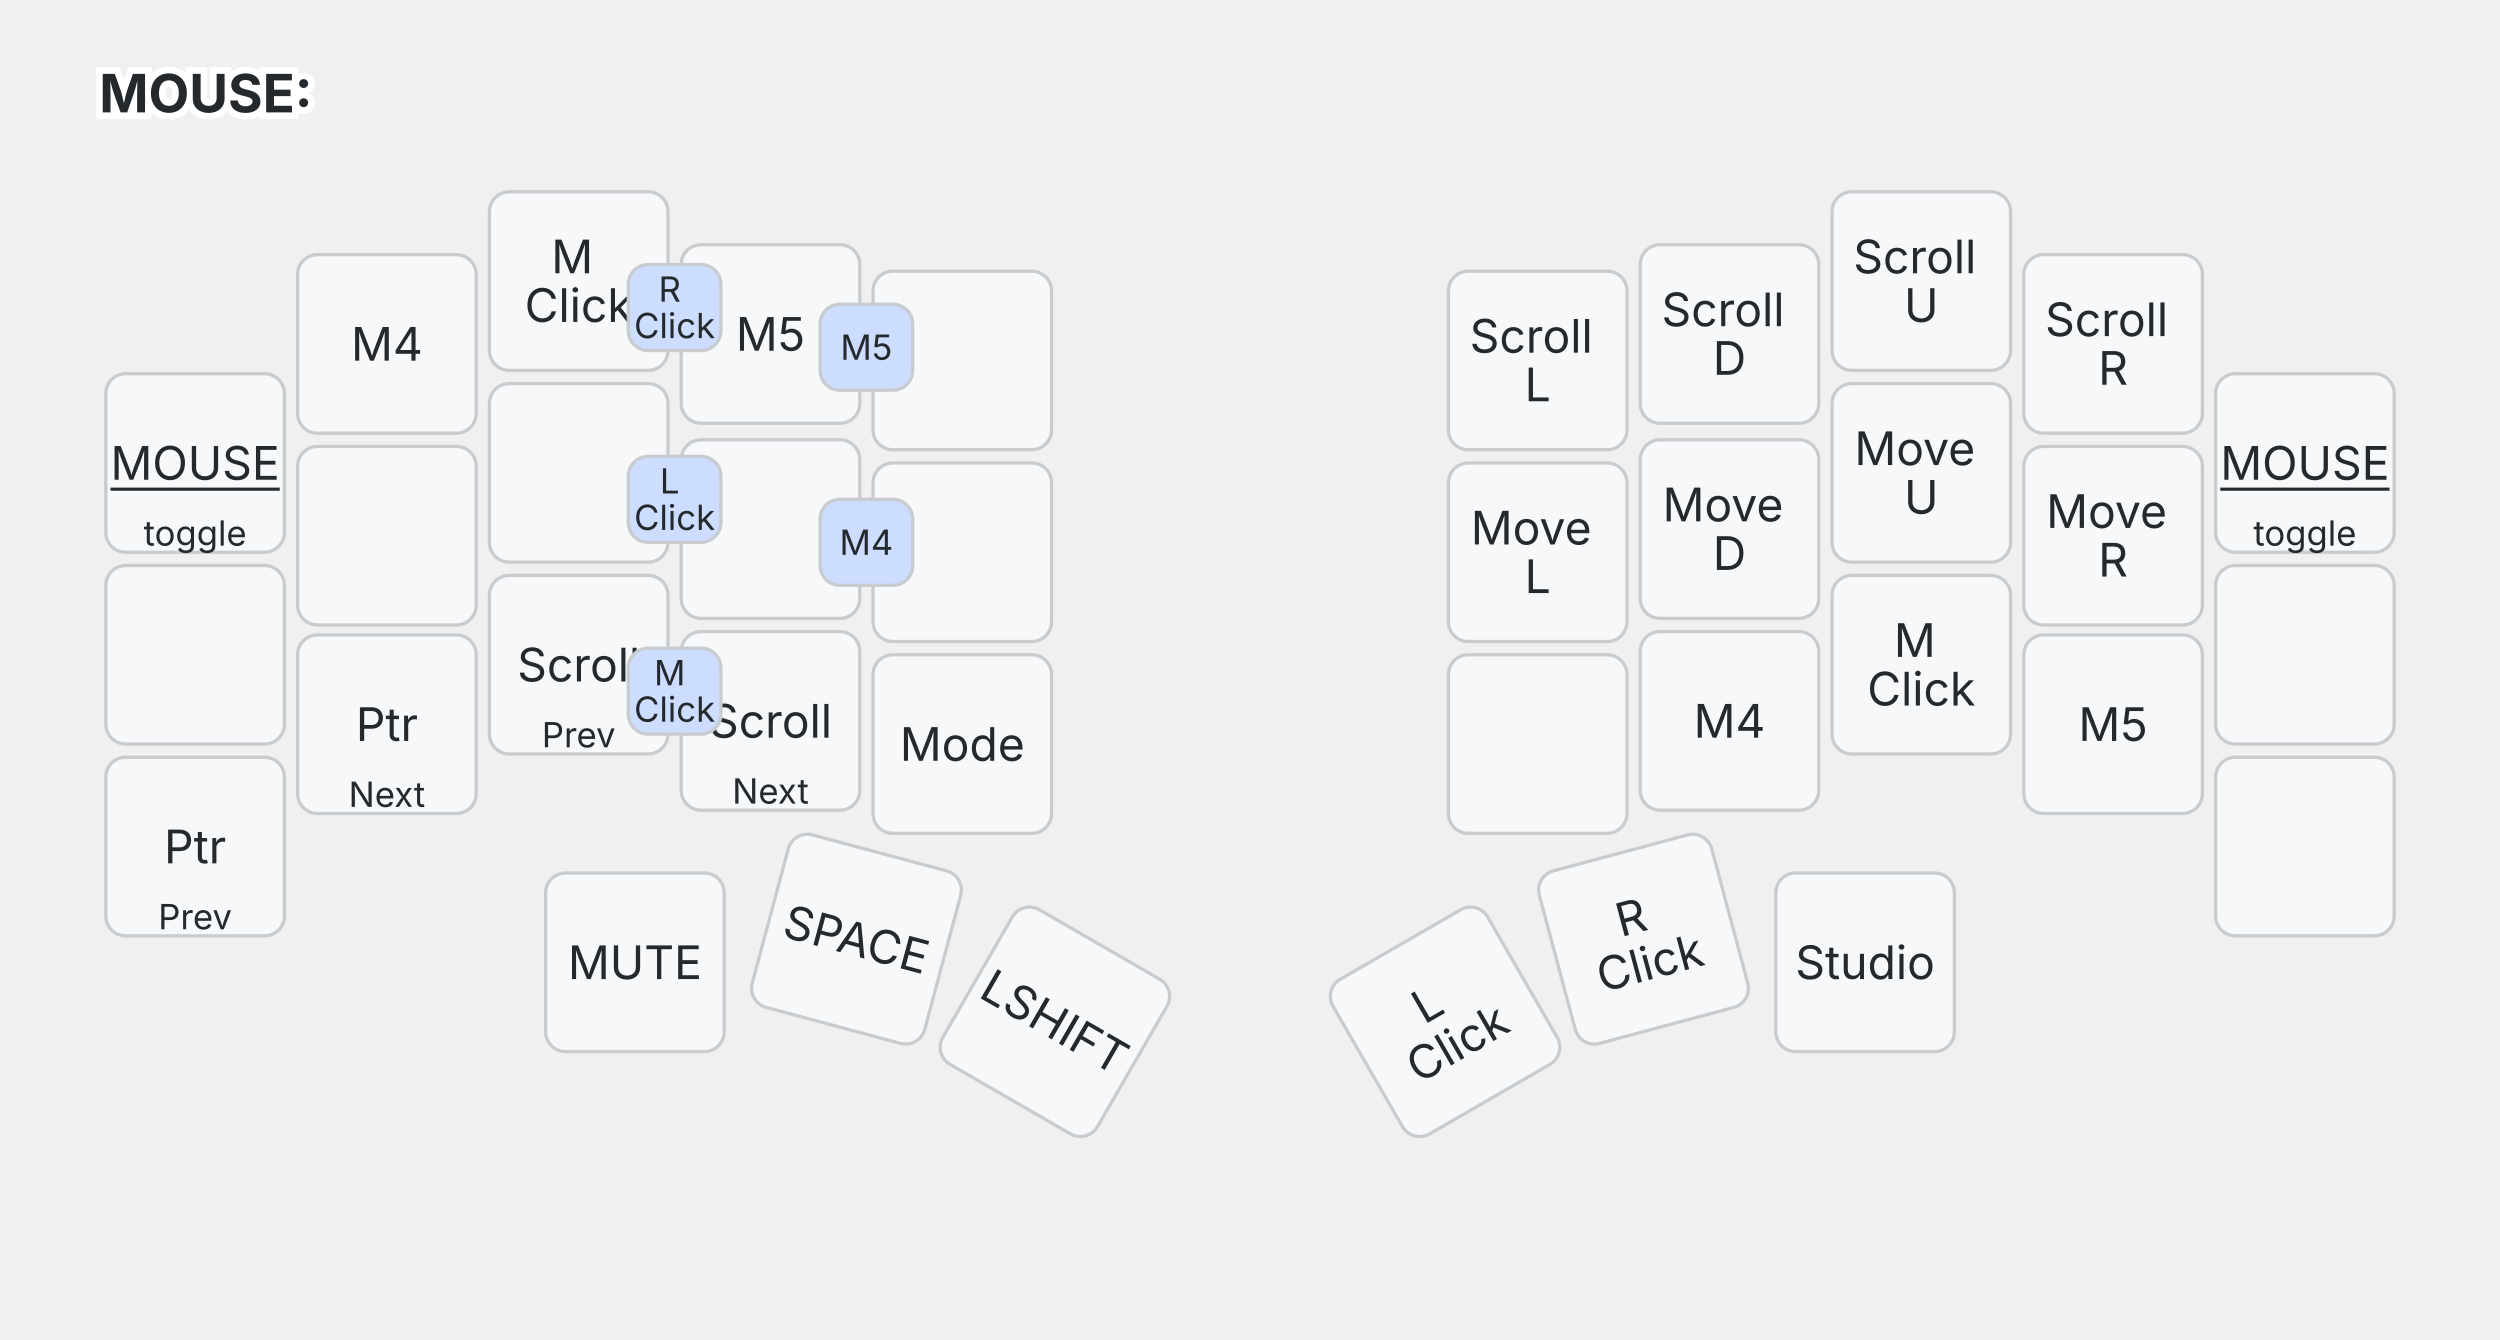
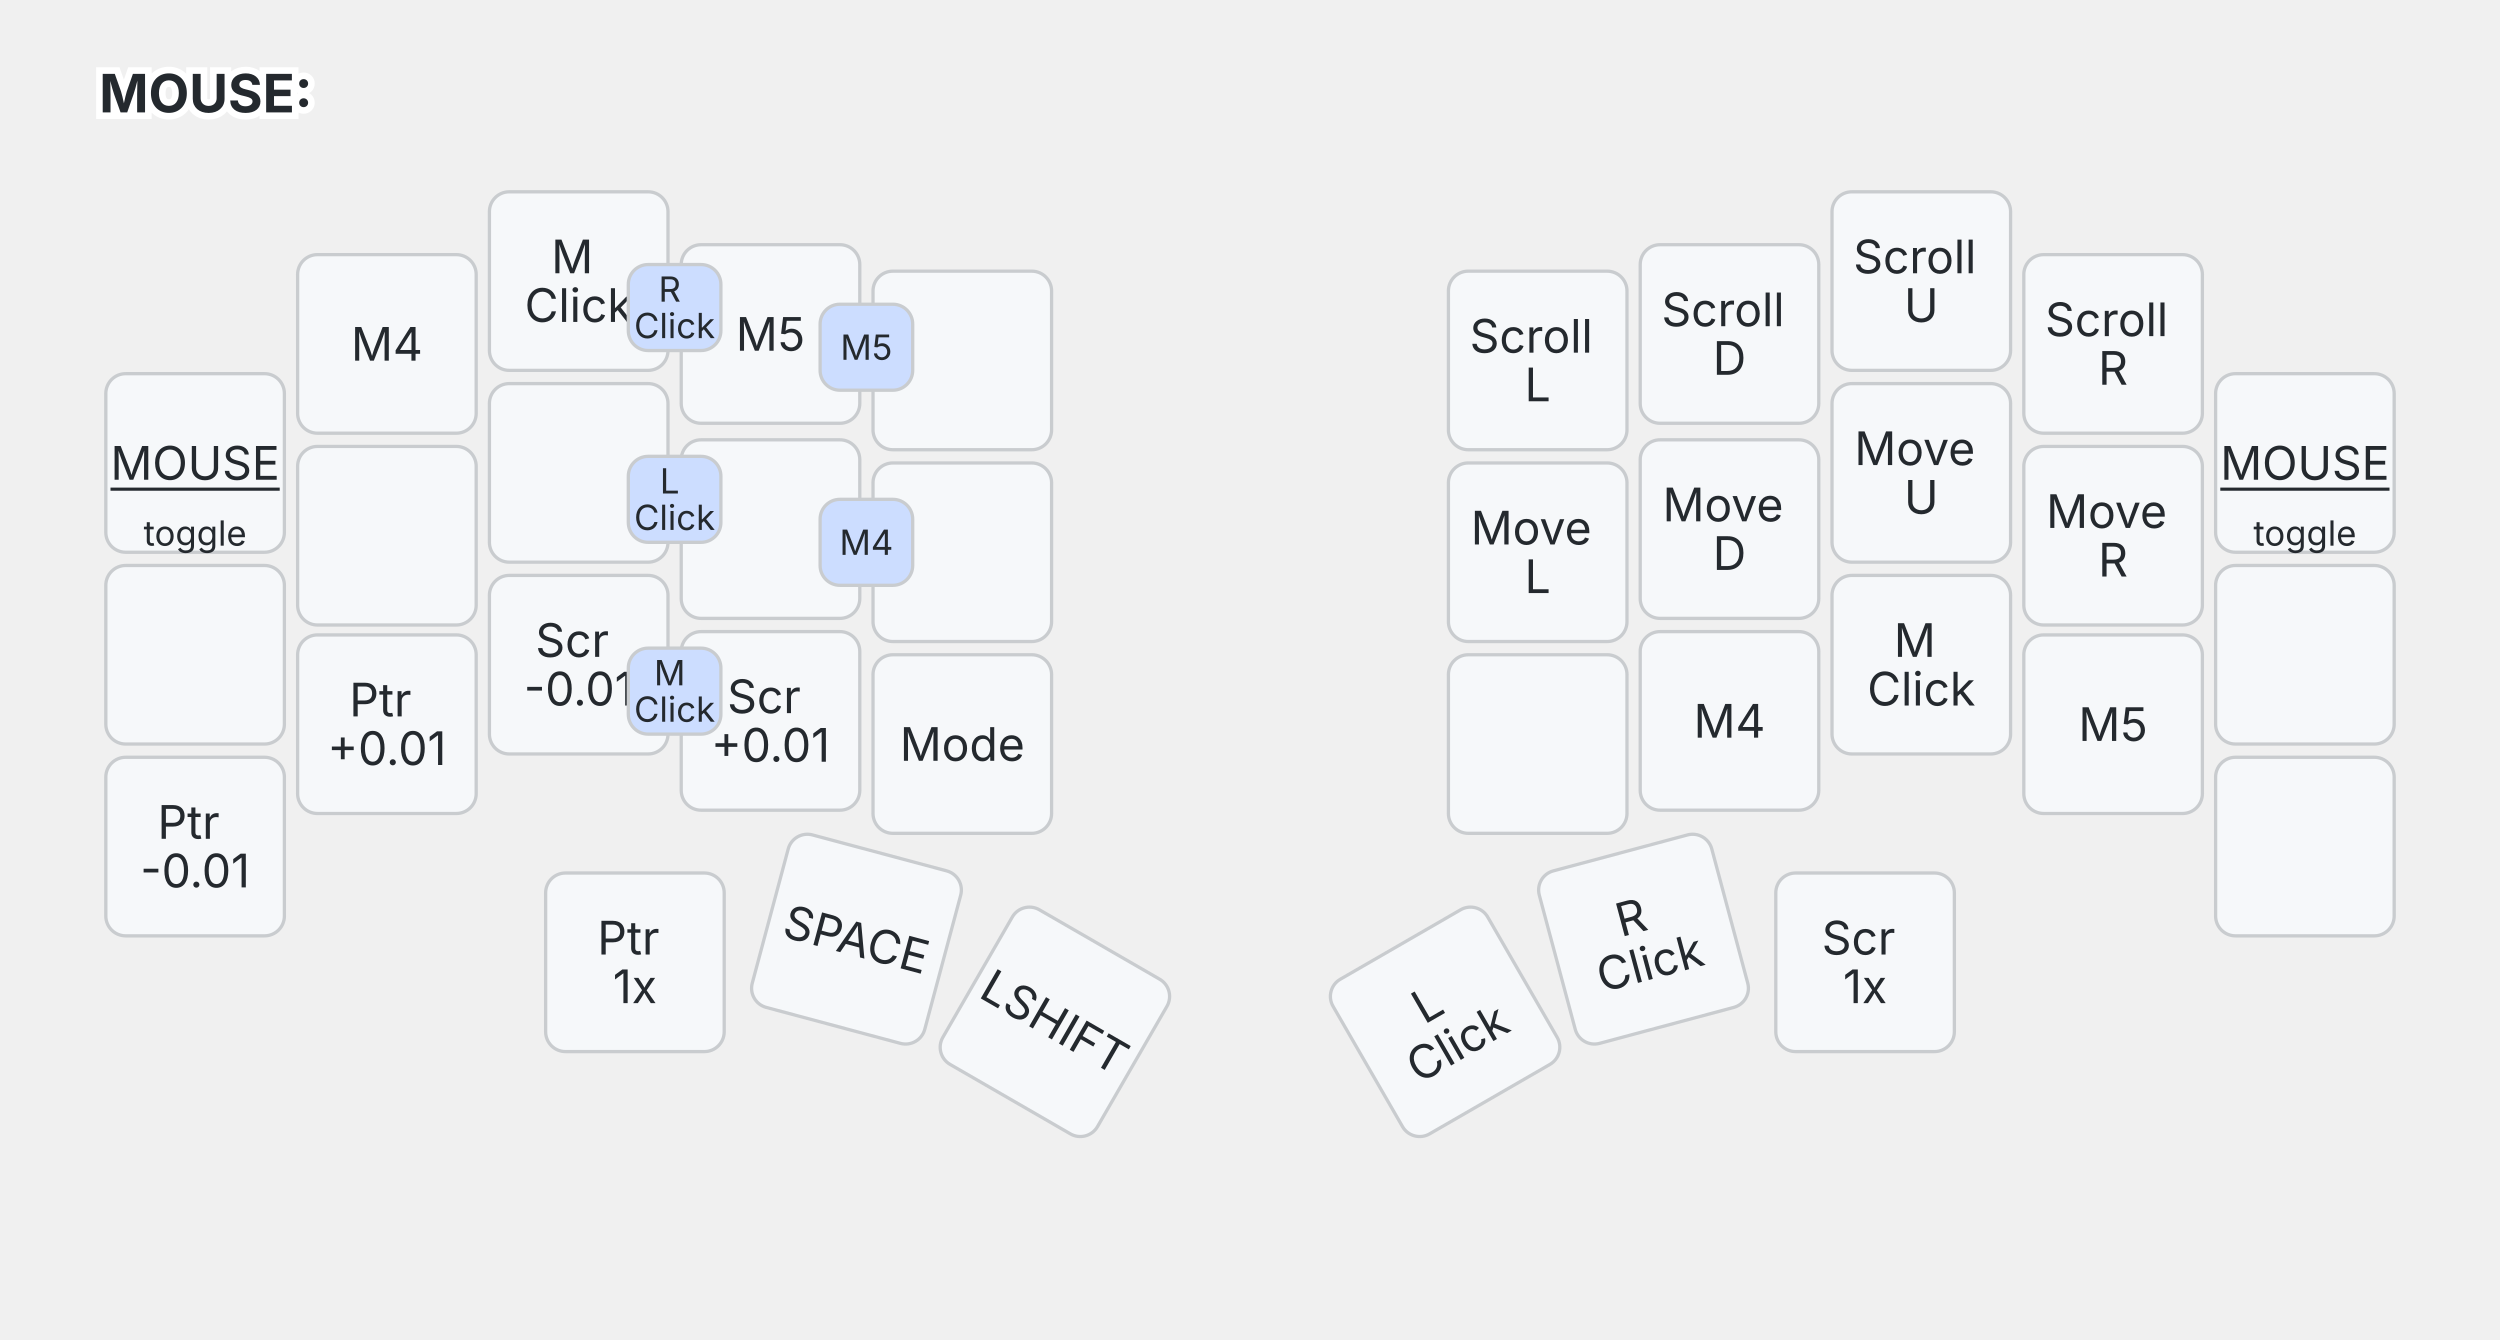
<svg xmlns="http://www.w3.org/2000/svg" width="756" height="405" viewBox="0 0 756 405" class="keymap">
  <style>/* inherit to force styles through use tags */
svg path {
    fill: inherit;
}

/* font and background color specifications */
svg.keymap {
    font-family: SFMono-Regular,Consolas,Liberation Mono,Menlo,monospace;
    font-size: 14px;
    font-kerning: normal;
    text-rendering: optimizeLegibility;
    fill: #24292e;
}

/* default key styling */
rect.key {
    fill: #f6f8fa;
}

rect.key, rect.combo {
    stroke: #c9cccf;
    stroke-width: 1;
}

/* default key side styling, only used is draw_key_sides is set */
rect.side {
    filter: brightness(90%);
}

/* color accent for combo boxes */
rect.combo, rect.combo-separate {
    fill: #cdf;
}

/* color accent for held keys */
rect.held, rect.combo.held {
    fill: #fdd;
}

/* color accent for ghost (optional) keys */
rect.ghost, rect.combo.ghost {
    stroke-dasharray: 4, 4;
    stroke-width: 2;
}

text {
    text-anchor: middle;
    dominant-baseline: middle;
}

/* styling for layer labels */
text.label {
    font-weight: bold;
    text-anchor: start;
    stroke: white;
    stroke-width: 4;
    paint-order: stroke;
}

/* styling for optional footer */
text.footer {
    text-anchor: end;
    dominant-baseline: auto;
    stroke: white;
    stroke-width: 4;
    paint-order: stroke;
}

/* styling for combo tap, and key non-tap label text */
text.combo, text.hold, text.shifted, text.left, text.right, text.tl, text.tr, text.bl, text.br {
    font-size: 11px;
}

text.hold, text.bl, text.br {
    text-anchor: middle;
    dominant-baseline: auto;
}

text.shifted, text.tl, text.tr {
    text-anchor: middle;
    dominant-baseline: hanging;
}

text.left, text.tl, text.bl {
    text-anchor: start;
}

text.right, text.tr, text.br {
    text-anchor: end;
}

text.layer-activator {
    text-decoration: underline;
}

/* styling for hold/shifted label text in combo box */
text.combo.hold, text.combo.shifted, text.combo.left, text.combo.right {
    font-size: 8px;
}

/* lighter symbol for transparent keys */
text.trans {
    fill: #7b7e81;
}

/* styling for combo dendrons */
path.combo {
    stroke-width: 1;
    stroke: gray;
    fill: none;
}

/* Start Tabler Icons Cleanup */
/* cannot use height/width with glyphs */
.icon-tabler &gt; path {
    fill: inherit;
    stroke: inherit;
    stroke-width: 2;
}
/* hide tabler's default box */
.icon-tabler &gt; path[stroke="none"][fill="none"] {
    visibility: hidden;
}
/* End Tabler Icons Cleanup */

svg.keymap {
  font-family: Inter, "Segoe UI", Arial, sans-serif;
  font-size: 14px;
  letter-spacing: 0;
}
text.combo,
text.hold,
text.shifted,
text.left,
text.right,
text.tl,
text.tr,
text.bl,
text.br {
  font-size: 10.5px;
}
text.label {
  font-size: 16px;
}
</style>
  <g transform="translate(30, 0)" class="layer-MOUSE">
    <text x="0" y="28" class="label" id="MOUSE">MOUSE:</text>
    <g transform="translate(0, 56)">
      <g transform="translate(29, 84)" class="key keypos-0">
        <rect rx="6" ry="6" x="-27" y="-27" width="54" height="54" class="key" />
        <a href="#MOUSE">
          <text x="0" y="0" class="key tap layer-activator">MOUSE</text>
        </a>
        <text x="0" y="25" class="key hold">toggle</text>
      </g>
      <g transform="translate(87, 48)" class="key keypos-1">
        <rect rx="6" ry="6" x="-27" y="-27" width="54" height="54" class="key" />
        <text x="0" y="0" class="key tap">M4</text>
      </g>
      <g transform="translate(145, 29)" class="key keypos-2">
        <rect rx="6" ry="6" x="-27" y="-27" width="54" height="54" class="key" />
        <text x="0" y="0" class="key tap">
          <tspan x="0" dy="-0.53em">M</tspan>
          <tspan x="0" dy="1.05em">Click</tspan>
        </text>
      </g>
      <g transform="translate(203, 45)" class="key keypos-3">
        <rect rx="6" ry="6" x="-27" y="-27" width="54" height="54" class="key" />
        <text x="0" y="0" class="key tap">M5</text>
      </g>
      <g transform="translate(261, 53)" class="key trans keypos-4">
        <rect rx="6" ry="6" x="-27" y="-27" width="54" height="54" class="key trans" />
      </g>
      <g transform="translate(435, 53)" class="key keypos-5">
        <rect rx="6" ry="6" x="-27" y="-27" width="54" height="54" class="key" />
        <text x="0" y="0" class="key tap">
          <tspan x="0" dy="-0.53em">Scroll</tspan>
          <tspan x="0" dy="1.05em">L</tspan>
        </text>
      </g>
      <g transform="translate(493, 45)" class="key keypos-6">
        <rect rx="6" ry="6" x="-27" y="-27" width="54" height="54" class="key" />
        <text x="0" y="0" class="key tap">
          <tspan x="0" dy="-0.53em">Scroll</tspan>
          <tspan x="0" dy="1.05em">D</tspan>
        </text>
      </g>
      <g transform="translate(551, 29)" class="key keypos-7">
        <rect rx="6" ry="6" x="-27" y="-27" width="54" height="54" class="key" />
        <text x="0" y="0" class="key tap">
          <tspan x="0" dy="-0.53em">Scroll</tspan>
          <tspan x="0" dy="1.05em">U</tspan>
        </text>
      </g>
      <g transform="translate(609, 48)" class="key keypos-8">
        <rect rx="6" ry="6" x="-27" y="-27" width="54" height="54" class="key" />
        <text x="0" y="0" class="key tap">
          <tspan x="0" dy="-0.53em">Scroll</tspan>
          <tspan x="0" dy="1.05em">R</tspan>
        </text>
      </g>
      <g transform="translate(667, 84)" class="key keypos-9">
        <rect rx="6" ry="6" x="-27" y="-27" width="54" height="54" class="key" />
        <a href="#MOUSE">
          <text x="0" y="0" class="key tap layer-activator">MOUSE</text>
        </a>
        <text x="0" y="25" class="key hold">toggle</text>
      </g>
      <g transform="translate(29, 142)" class="key trans keypos-10">
        <rect rx="6" ry="6" x="-27" y="-27" width="54" height="54" class="key trans" />
      </g>
      <g transform="translate(87, 106)" class="key trans keypos-11">
        <rect rx="6" ry="6" x="-27" y="-27" width="54" height="54" class="key trans" />
      </g>
      <g transform="translate(145, 87)" class="key trans keypos-12">
        <rect rx="6" ry="6" x="-27" y="-27" width="54" height="54" class="key trans" />
      </g>
      <g transform="translate(203, 104)" class="key trans keypos-13">
        <rect rx="6" ry="6" x="-27" y="-27" width="54" height="54" class="key trans" />
      </g>
      <g transform="translate(261, 111)" class="key trans keypos-14">
        <rect rx="6" ry="6" x="-27" y="-27" width="54" height="54" class="key trans" />
      </g>
      <g transform="translate(435, 111)" class="key keypos-15">
        <rect rx="6" ry="6" x="-27" y="-27" width="54" height="54" class="key" />
        <text x="0" y="0" class="key tap">
          <tspan x="0" dy="-0.53em">Move</tspan>
          <tspan x="0" dy="1.05em">L</tspan>
        </text>
      </g>
      <g transform="translate(493, 104)" class="key keypos-16">
        <rect rx="6" ry="6" x="-27" y="-27" width="54" height="54" class="key" />
        <text x="0" y="0" class="key tap">
          <tspan x="0" dy="-0.53em">Move</tspan>
          <tspan x="0" dy="1.05em">D</tspan>
        </text>
      </g>
      <g transform="translate(551, 87)" class="key keypos-17">
        <rect rx="6" ry="6" x="-27" y="-27" width="54" height="54" class="key" />
        <text x="0" y="0" class="key tap">
          <tspan x="0" dy="-0.53em">Move</tspan>
          <tspan x="0" dy="1.05em">U</tspan>
        </text>
      </g>
      <g transform="translate(609, 106)" class="key keypos-18">
        <rect rx="6" ry="6" x="-27" y="-27" width="54" height="54" class="key" />
        <text x="0" y="0" class="key tap">
          <tspan x="0" dy="-0.53em">Move</tspan>
          <tspan x="0" dy="1.05em">R</tspan>
        </text>
      </g>
      <g transform="translate(667, 142)" class="key trans keypos-19">
        <rect rx="6" ry="6" x="-27" y="-27" width="54" height="54" class="key trans" />
      </g>
      <g transform="translate(29, 200)" class="key keypos-20">
        <rect rx="6" ry="6" x="-27" y="-27" width="54" height="54" class="key" />
-         <text x="0" y="0" class="key tap">Ptr</text>
-         <text x="0" y="25" class="key hold">Prev</text>
+         <text x="0" y="0" class="key tap">
+           <tspan x="0" dy="-0.53em">Ptr</tspan>
+           <tspan x="0" dy="1.05em">-0.01</tspan>
+         </text>
      </g>
      <g transform="translate(87, 163)" class="key keypos-21">
        <rect rx="6" ry="6" x="-27" y="-27" width="54" height="54" class="key" />
-         <text x="0" y="0" class="key tap">Ptr</text>
-         <text x="0" y="25" class="key hold">Next</text>
+         <text x="0" y="0" class="key tap">
+           <tspan x="0" dy="-0.53em">Ptr</tspan>
+           <tspan x="0" dy="1.05em">+0.01</tspan>
+         </text>
      </g>
      <g transform="translate(145, 145)" class="key keypos-22">
        <rect rx="6" ry="6" x="-27" y="-27" width="54" height="54" class="key" />
-         <text x="0" y="0" class="key tap">Scroll</text>
-         <text x="0" y="25" class="key hold">Prev</text>
+         <text x="0" y="0" class="key tap">
+           <tspan x="0" dy="-0.53em">Scr</tspan>
+           <tspan x="0" dy="1.05em">-0.01</tspan>
+         </text>
      </g>
      <g transform="translate(203, 162)" class="key keypos-23">
        <rect rx="6" ry="6" x="-27" y="-27" width="54" height="54" class="key" />
-         <text x="0" y="0" class="key tap">Scroll</text>
-         <text x="0" y="25" class="key hold">Next</text>
+         <text x="0" y="0" class="key tap">
+           <tspan x="0" dy="-0.53em">Scr</tspan>
+           <tspan x="0" dy="1.05em">+0.01</tspan>
+         </text>
      </g>
      <g transform="translate(261, 169)" class="key keypos-24">
        <rect rx="6" ry="6" x="-27" y="-27" width="54" height="54" class="key" />
        <text x="0" y="0" class="key tap">Mode</text>
      </g>
      <g transform="translate(435, 169)" class="key trans keypos-25">
        <rect rx="6" ry="6" x="-27" y="-27" width="54" height="54" class="key trans" />
      </g>
      <g transform="translate(493, 162)" class="key keypos-26">
        <rect rx="6" ry="6" x="-27" y="-27" width="54" height="54" class="key" />
        <text x="0" y="0" class="key tap">M4</text>
      </g>
      <g transform="translate(551, 145)" class="key keypos-27">
        <rect rx="6" ry="6" x="-27" y="-27" width="54" height="54" class="key" />
        <text x="0" y="0" class="key tap">
          <tspan x="0" dy="-0.53em">M</tspan>
          <tspan x="0" dy="1.05em">Click</tspan>
        </text>
      </g>
      <g transform="translate(609, 163)" class="key keypos-28">
        <rect rx="6" ry="6" x="-27" y="-27" width="54" height="54" class="key" />
        <text x="0" y="0" class="key tap">M5</text>
      </g>
      <g transform="translate(667, 200)" class="key trans keypos-29">
        <rect rx="6" ry="6" x="-27" y="-27" width="54" height="54" class="key trans" />
      </g>
      <g transform="translate(162, 235)" class="key keypos-30">
        <rect rx="6" ry="6" x="-27" y="-27" width="54" height="54" class="key" />
-         <text x="0" y="0" class="key tap">MUTE</text>
+         <text x="0" y="0" class="key tap">
+           <tspan x="0" dy="-0.53em">Ptr</tspan>
+           <tspan x="0" dy="1.05em">1x</tspan>
+         </text>
      </g>
      <g transform="translate(229, 228) rotate(15.0)" class="key keypos-31">
        <rect rx="6" ry="6" x="-27" y="-27" width="54" height="54" class="key" />
        <text x="0" y="0" class="key tap">SPACE</text>
      </g>
      <g transform="translate(289, 253) rotate(30.0)" class="key keypos-32">
        <rect rx="6" ry="6" x="-27" y="-27" width="54" height="54" class="key" />
        <text x="0" y="0" class="key tap">LSHIFT</text>
      </g>
      <g transform="translate(407, 253) rotate(-30.0)" class="key keypos-33">
        <rect rx="6" ry="6" x="-27" y="-27" width="54" height="54" class="key" />
        <text x="0" y="0" class="key tap">
          <tspan x="0" dy="-0.53em">L</tspan>
          <tspan x="0" dy="1.05em">Click</tspan>
        </text>
      </g>
      <g transform="translate(467, 228) rotate(-15.0)" class="key keypos-34">
        <rect rx="6" ry="6" x="-27" y="-27" width="54" height="54" class="key" />
        <text x="0" y="0" class="key tap">
          <tspan x="0" dy="-0.53em">R</tspan>
          <tspan x="0" dy="1.05em">Click</tspan>
        </text>
      </g>
      <g transform="translate(534, 235)" class="key keypos-35">
        <rect rx="6" ry="6" x="-27" y="-27" width="54" height="54" class="key" />
-         <text x="0" y="0" class="key tap">Studio</text>
+         <text x="0" y="0" class="key tap">
+           <tspan x="0" dy="-0.53em">Scr</tspan>
+           <tspan x="0" dy="1.05em">1x</tspan>
+         </text>
      </g>
      <g class="combo combopos-0">
        <rect rx="6" ry="6" x="160" y="24" width="28" height="26" class="combo" />
        <text x="174" y="37" class="combo tap">
          <tspan x="174" dy="-0.53em">R</tspan>
          <tspan x="174" dy="1.05em">Click</tspan>
        </text>
      </g>
      <g class="combo combopos-1">
        <rect rx="6" ry="6" x="218" y="36" width="28" height="26" class="combo" />
        <text x="232" y="49" class="combo tap">M5</text>
      </g>
      <g class="combo combopos-2">
        <rect rx="6" ry="6" x="160" y="82" width="28" height="26" class="combo" />
        <text x="174" y="95" class="combo tap">
          <tspan x="174" dy="-0.53em">L</tspan>
          <tspan x="174" dy="1.05em">Click</tspan>
        </text>
      </g>
      <g class="combo combopos-3">
        <rect rx="6" ry="6" x="218" y="95" width="28" height="26" class="combo" />
        <text x="232" y="108" class="combo tap">M4</text>
      </g>
      <g class="combo combopos-4">
        <rect rx="6" ry="6" x="160" y="140" width="28" height="26" class="combo" />
        <text x="174" y="153" class="combo tap">
          <tspan x="174" dy="-0.53em">M</tspan>
          <tspan x="174" dy="1.05em">Click</tspan>
        </text>
      </g>
    </g>
  </g>
</svg>
